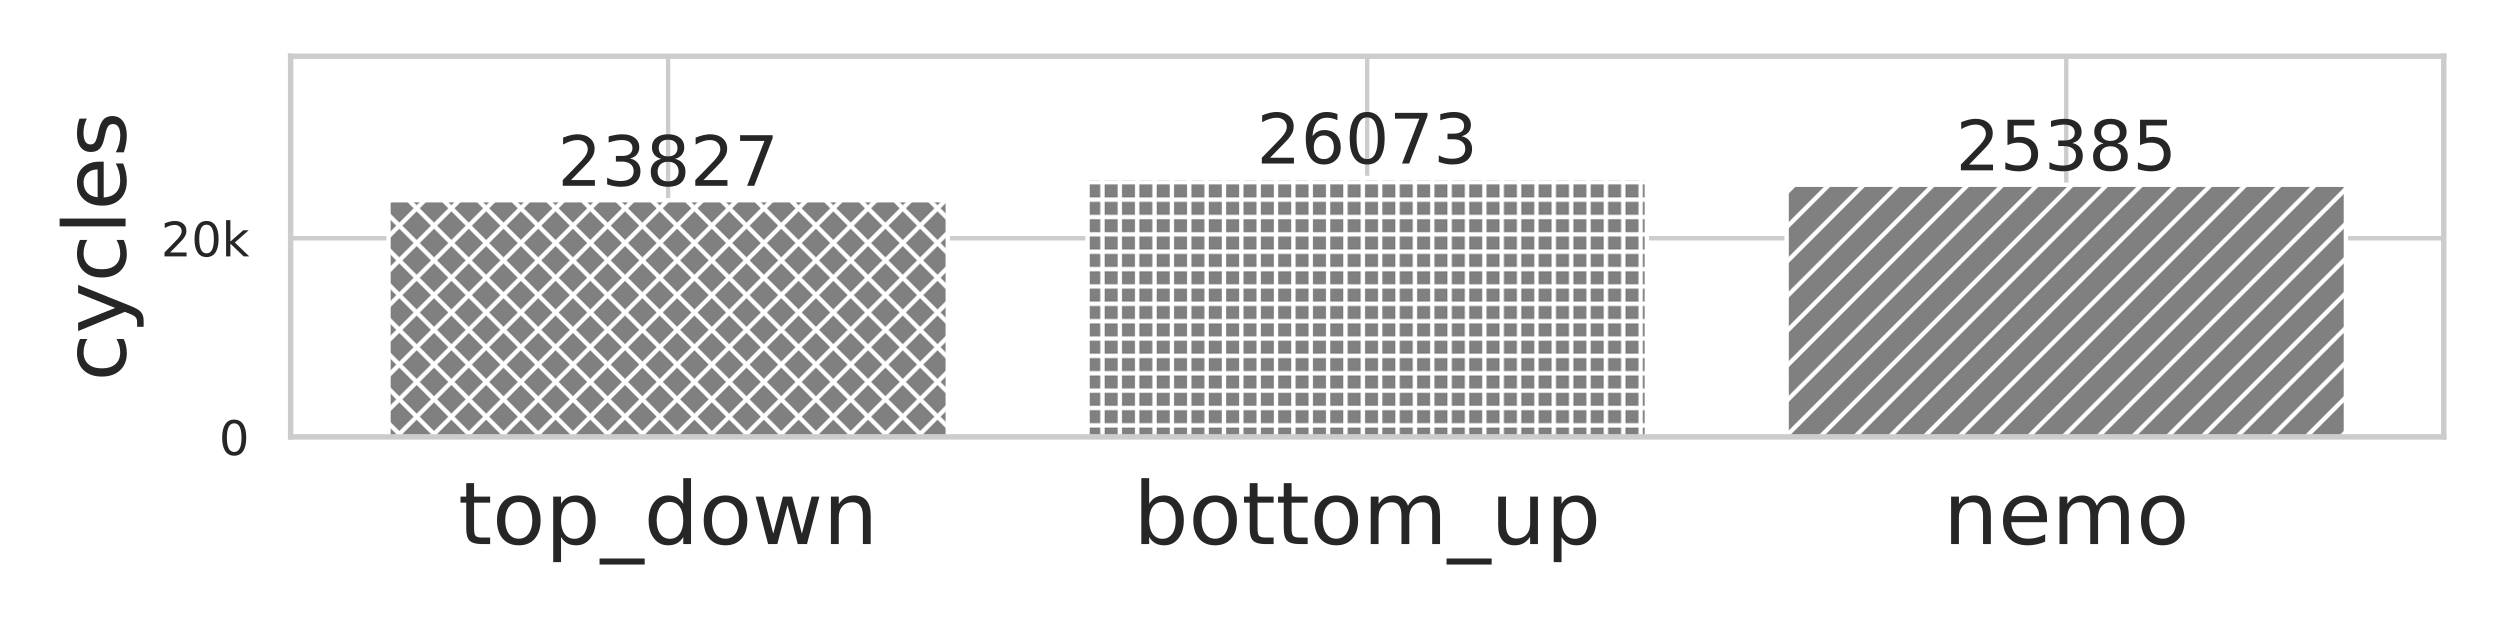
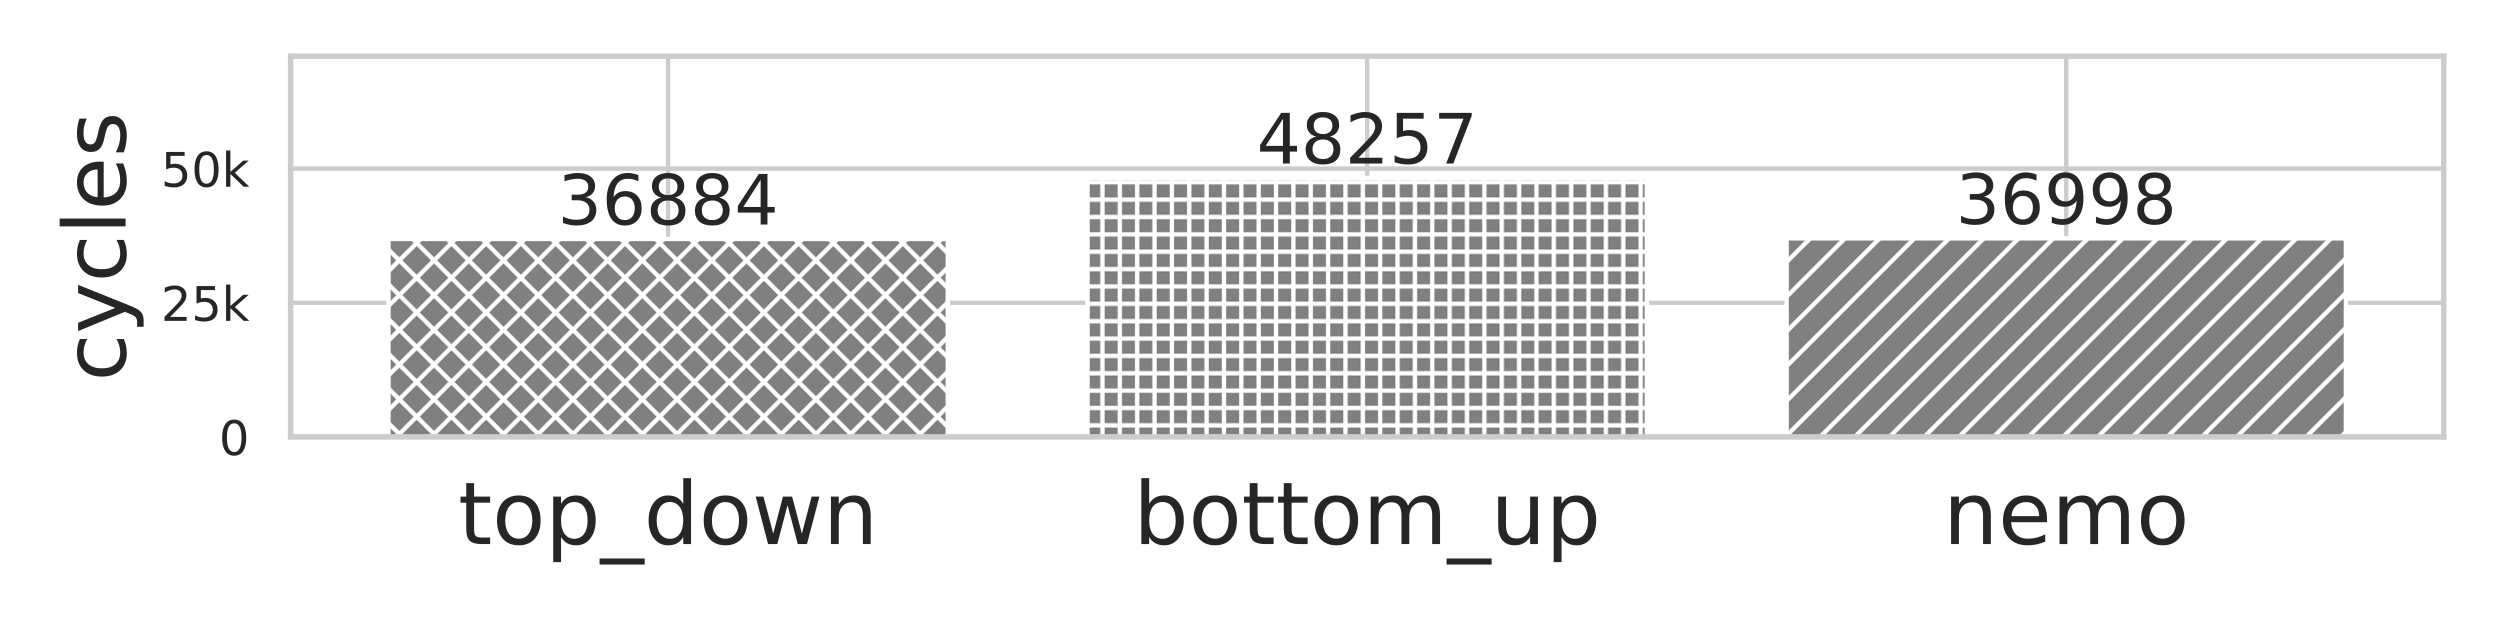
<svg xmlns="http://www.w3.org/2000/svg" xmlns:xlink="http://www.w3.org/1999/xlink" width="576pt" height="144pt" viewBox="0 0 576 144" version="1.1">
  <defs>
    <style type="text/css">*{stroke-linejoin: round; stroke-linecap: butt}</style>
  </defs>
  <g id="figure_1">
    <g id="patch_1">
      <path d="M 0 144  L 576 144  L 576 0  L 0 0  z " style="fill: #ffffff" />
    </g>
    <g id="axes_1">
      <g id="patch_2">
        <path d="M 66.96 100.66  L 563.04 100.66  L 563.04 12.96  L 66.96 12.96  z " style="fill: #ffffff" />
      </g>
      <g id="matplotlib.axis_1">
        <g id="xtick_1">
          <g id="line2d_1">
-             <path d="M 153.935 100.66  L 153.935 12.96  " clip-path="url(#p0e2b6be1b2)" style="fill: none; stroke: #cccccc; stroke-linecap: round" />
+             <path d="M 153.935 100.66  L 153.935 12.96  " clip-path="url(#pb018ac864b)" style="fill: none; stroke: #cccccc; stroke-linecap: round" />
          </g>
          <g id="text_1">
            <g style="fill: #262626" transform="translate(105.5648 125.3569) scale(0.2 -0.2)">
              <defs>
                <path id="DejaVuSans-74" d="M 1172 4494  L 1172 3500  L 2356 3500  L 2356 3053  L 1172 3053  L 1172 1153  Q 1172 725 1289 603  Q 1406 481 1766 481  L 2356 481  L 2356 0  L 1766 0  Q 1100 0 847 248  Q 594 497 594 1153  L 594 3053  L 172 3053  L 172 3500  L 594 3500  L 594 4494  L 1172 4494  z " transform="scale(0.015625)" />
                <path id="DejaVuSans-6f" d="M 1959 3097  Q 1497 3097 1228 2736  Q 959 2375 959 1747  Q 959 1119 1226 758  Q 1494 397 1959 397  Q 2419 397 2687 759  Q 2956 1122 2956 1747  Q 2956 2369 2687 2733  Q 2419 3097 1959 3097  z M 1959 3584  Q 2709 3584 3137 3096  Q 3566 2609 3566 1747  Q 3566 888 3137 398  Q 2709 -91 1959 -91  Q 1206 -91 779 398  Q 353 888 353 1747  Q 353 2609 779 3096  Q 1206 3584 1959 3584  z " transform="scale(0.015625)" />
                <path id="DejaVuSans-70" d="M 1159 525  L 1159 -1331  L 581 -1331  L 581 3500  L 1159 3500  L 1159 2969  Q 1341 3281 1617 3432  Q 1894 3584 2278 3584  Q 2916 3584 3314 3078  Q 3713 2572 3713 1747  Q 3713 922 3314 415  Q 2916 -91 2278 -91  Q 1894 -91 1617 61  Q 1341 213 1159 525  z M 3116 1747  Q 3116 2381 2855 2742  Q 2594 3103 2138 3103  Q 1681 3103 1420 2742  Q 1159 2381 1159 1747  Q 1159 1113 1420 752  Q 1681 391 2138 391  Q 2594 391 2855 752  Q 3116 1113 3116 1747  z " transform="scale(0.015625)" />
                <path id="DejaVuSans-5f" d="M 3263 -1063  L 3263 -1509  L -63 -1509  L -63 -1063  L 3263 -1063  z " transform="scale(0.015625)" />
                <path id="DejaVuSans-64" d="M 2906 2969  L 2906 4863  L 3481 4863  L 3481 0  L 2906 0  L 2906 525  Q 2725 213 2448 61  Q 2172 -91 1784 -91  Q 1150 -91 751 415  Q 353 922 353 1747  Q 353 2572 751 3078  Q 1150 3584 1784 3584  Q 2172 3584 2448 3432  Q 2725 3281 2906 2969  z M 947 1747  Q 947 1113 1208 752  Q 1469 391 1925 391  Q 2381 391 2643 752  Q 2906 1113 2906 1747  Q 2906 2381 2643 2742  Q 2381 3103 1925 3103  Q 1469 3103 1208 2742  Q 947 2381 947 1747  z " transform="scale(0.015625)" />
                <path id="DejaVuSans-77" d="M 269 3500  L 844 3500  L 1563 769  L 2278 3500  L 2956 3500  L 3675 769  L 4391 3500  L 4966 3500  L 4050 0  L 3372 0  L 2619 2869  L 1863 0  L 1184 0  L 269 3500  z " transform="scale(0.015625)" />
                <path id="DejaVuSans-6e" d="M 3513 2113  L 3513 0  L 2938 0  L 2938 2094  Q 2938 2591 2744 2837  Q 2550 3084 2163 3084  Q 1697 3084 1428 2787  Q 1159 2491 1159 1978  L 1159 0  L 581 0  L 581 3500  L 1159 3500  L 1159 2956  Q 1366 3272 1645 3428  Q 1925 3584 2291 3584  Q 2894 3584 3203 3211  Q 3513 2838 3513 2113  z " transform="scale(0.015625)" />
              </defs>
              <use xlink:href="#DejaVuSans-74" />
              <use xlink:href="#DejaVuSans-6f" x="39.209" />
              <use xlink:href="#DejaVuSans-70" x="100.391" />
              <use xlink:href="#DejaVuSans-5f" x="163.867" />
              <use xlink:href="#DejaVuSans-64" x="213.867" />
              <use xlink:href="#DejaVuSans-6f" x="277.344" />
              <use xlink:href="#DejaVuSans-77" x="338.525" />
              <use xlink:href="#DejaVuSans-6e" x="420.312" />
            </g>
          </g>
        </g>
        <g id="xtick_2">
          <g id="line2d_2">
-             <path d="M 315 100.66  L 315 12.96  " clip-path="url(#p0e2b6be1b2)" style="fill: none; stroke: #cccccc; stroke-linecap: round" />
+             <path d="M 315 100.66  L 315 12.96  " clip-path="url(#pb018ac864b)" style="fill: none; stroke: #cccccc; stroke-linecap: round" />
          </g>
          <g id="text_2">
            <g style="fill: #262626" transform="translate(261.1469 125.3569) scale(0.2 -0.2)">
              <defs>
                <path id="DejaVuSans-62" d="M 3116 1747  Q 3116 2381 2855 2742  Q 2594 3103 2138 3103  Q 1681 3103 1420 2742  Q 1159 2381 1159 1747  Q 1159 1113 1420 752  Q 1681 391 2138 391  Q 2594 391 2855 752  Q 3116 1113 3116 1747  z M 1159 2969  Q 1341 3281 1617 3432  Q 1894 3584 2278 3584  Q 2916 3584 3314 3078  Q 3713 2572 3713 1747  Q 3713 922 3314 415  Q 2916 -91 2278 -91  Q 1894 -91 1617 61  Q 1341 213 1159 525  L 1159 0  L 581 0  L 581 4863  L 1159 4863  L 1159 2969  z " transform="scale(0.015625)" />
                <path id="DejaVuSans-6d" d="M 3328 2828  Q 3544 3216 3844 3400  Q 4144 3584 4550 3584  Q 5097 3584 5394 3201  Q 5691 2819 5691 2113  L 5691 0  L 5113 0  L 5113 2094  Q 5113 2597 4934 2840  Q 4756 3084 4391 3084  Q 3944 3084 3684 2787  Q 3425 2491 3425 1978  L 3425 0  L 2847 0  L 2847 2094  Q 2847 2600 2669 2842  Q 2491 3084 2119 3084  Q 1678 3084 1418 2786  Q 1159 2488 1159 1978  L 1159 0  L 581 0  L 581 3500  L 1159 3500  L 1159 2956  Q 1356 3278 1631 3431  Q 1906 3584 2284 3584  Q 2666 3584 2933 3390  Q 3200 3197 3328 2828  z " transform="scale(0.015625)" />
                <path id="DejaVuSans-75" d="M 544 1381  L 544 3500  L 1119 3500  L 1119 1403  Q 1119 906 1312 657  Q 1506 409 1894 409  Q 2359 409 2629 706  Q 2900 1003 2900 1516  L 2900 3500  L 3475 3500  L 3475 0  L 2900 0  L 2900 538  Q 2691 219 2414 64  Q 2138 -91 1772 -91  Q 1169 -91 856 284  Q 544 659 544 1381  z M 1991 3584  L 1991 3584  z " transform="scale(0.015625)" />
              </defs>
              <use xlink:href="#DejaVuSans-62" />
              <use xlink:href="#DejaVuSans-6f" x="63.477" />
              <use xlink:href="#DejaVuSans-74" x="124.658" />
              <use xlink:href="#DejaVuSans-74" x="163.867" />
              <use xlink:href="#DejaVuSans-6f" x="203.076" />
              <use xlink:href="#DejaVuSans-6d" x="264.258" />
              <use xlink:href="#DejaVuSans-5f" x="361.67" />
              <use xlink:href="#DejaVuSans-75" x="411.67" />
              <use xlink:href="#DejaVuSans-70" x="475.049" />
            </g>
          </g>
        </g>
        <g id="xtick_3">
          <g id="line2d_3">
-             <path d="M 476.065 100.66  L 476.065 12.96  " clip-path="url(#p0e2b6be1b2)" style="fill: none; stroke: #cccccc; stroke-linecap: round" />
+             <path d="M 476.065 100.66  L 476.065 12.96  " clip-path="url(#pb018ac864b)" style="fill: none; stroke: #cccccc; stroke-linecap: round" />
          </g>
          <g id="text_3">
            <g style="fill: #262626" transform="translate(447.7149 125.3569) scale(0.2 -0.2)">
              <defs>
                <path id="DejaVuSans-65" d="M 3597 1894  L 3597 1613  L 953 1613  Q 991 1019 1311 708  Q 1631 397 2203 397  Q 2534 397 2845 478  Q 3156 559 3463 722  L 3463 178  Q 3153 47 2828 -22  Q 2503 -91 2169 -91  Q 1331 -91 842 396  Q 353 884 353 1716  Q 353 2575 817 3079  Q 1281 3584 2069 3584  Q 2775 3584 3186 3129  Q 3597 2675 3597 1894  z M 3022 2063  Q 3016 2534 2758 2815  Q 2500 3097 2075 3097  Q 1594 3097 1305 2825  Q 1016 2553 972 2059  L 3022 2063  z " transform="scale(0.015625)" />
              </defs>
              <use xlink:href="#DejaVuSans-6e" />
              <use xlink:href="#DejaVuSans-65" x="63.379" />
              <use xlink:href="#DejaVuSans-6d" x="124.902" />
              <use xlink:href="#DejaVuSans-6f" x="222.314" />
            </g>
          </g>
        </g>
      </g>
      <g id="matplotlib.axis_2">
        <g id="ytick_1">
          <g id="line2d_4">
-             <path d="M 66.96 100.66  L 563.04 100.66  " clip-path="url(#p0e2b6be1b2)" style="fill: none; stroke: #cccccc; stroke-linecap: round" />
+             <path d="M 66.96 100.66  L 563.04 100.66  " clip-path="url(#pb018ac864b)" style="fill: none; stroke: #cccccc; stroke-linecap: round" />
          </g>
          <g id="text_4">
            <g style="fill: #262626" transform="translate(50.46125 104.8391) scale(0.11 -0.11)">
              <defs>
                <path id="DejaVuSans-30" d="M 2034 4250  Q 1547 4250 1301 3770  Q 1056 3291 1056 2328  Q 1056 1369 1301 889  Q 1547 409 2034 409  Q 2525 409 2770 889  Q 3016 1369 3016 2328  Q 3016 3291 2770 3770  Q 2525 4250 2034 4250  z M 2034 4750  Q 2819 4750 3233 4129  Q 3647 3509 3647 2328  Q 3647 1150 3233 529  Q 2819 -91 2034 -91  Q 1250 -91 836 529  Q 422 1150 422 2328  Q 422 3509 836 4129  Q 1250 4750 2034 4750  z " transform="scale(0.015625)" />
              </defs>
              <use xlink:href="#DejaVuSans-30" />
            </g>
          </g>
        </g>
        <g id="ytick_2">
          <g id="line2d_5">
-             <path d="M 66.96 54.896  L 563.04 54.896  " clip-path="url(#p0e2b6be1b2)" style="fill: none; stroke: #cccccc; stroke-linecap: round" />
+             <path d="M 66.96 69.753  L 563.04 69.753  " clip-path="url(#pb018ac864b)" style="fill: none; stroke: #cccccc; stroke-linecap: round" />
          </g>
          <g id="text_5">
-             <g style="fill: #262626" transform="translate(37.09281 59.07499) scale(0.11 -0.11)">
+             <g style="fill: #262626" transform="translate(37.09281 73.93194) scale(0.11 -0.11)">
              <defs>
                <path id="DejaVuSans-32" d="M 1228 531  L 3431 531  L 3431 0  L 469 0  L 469 531  Q 828 903 1448 1529  Q 2069 2156 2228 2338  Q 2531 2678 2651 2914  Q 2772 3150 2772 3378  Q 2772 3750 2511 3984  Q 2250 4219 1831 4219  Q 1534 4219 1204 4116  Q 875 4013 500 3803  L 500 4441  Q 881 4594 1212 4672  Q 1544 4750 1819 4750  Q 2544 4750 2975 4387  Q 3406 4025 3406 3419  Q 3406 3131 3298 2873  Q 3191 2616 2906 2266  Q 2828 2175 2409 1742  Q 1991 1309 1228 531  z " transform="scale(0.015625)" />
+                 <path id="DejaVuSans-35" d="M 691 4666  L 3169 4666  L 3169 4134  L 1269 4134  L 1269 2991  Q 1406 3038 1543 3061  Q 1681 3084 1819 3084  Q 2600 3084 3056 2656  Q 3513 2228 3513 1497  Q 3513 744 3044 326  Q 2575 -91 1722 -91  Q 1428 -91 1123 -41  Q 819 9 494 109  L 494 744  Q 775 591 1075 516  Q 1375 441 1709 441  Q 2250 441 2565 725  Q 2881 1009 2881 1497  Q 2881 1984 2565 2268  Q 2250 2553 1709 2553  Q 1456 2553 1204 2497  Q 953 2441 691 2322  L 691 4666  z " transform="scale(0.015625)" />
                <path id="DejaVuSans-6b" d="M 581 4863  L 1159 4863  L 1159 1991  L 2875 3500  L 3609 3500  L 1753 1863  L 3688 0  L 2938 0  L 1159 1709  L 1159 0  L 581 0  L 581 4863  z " transform="scale(0.015625)" />
              </defs>
              <use xlink:href="#DejaVuSans-32" />
+               <use xlink:href="#DejaVuSans-35" x="63.623" />
+               <use xlink:href="#DejaVuSans-6b" x="127.246" />
+             </g>
+           </g>
+         </g>
+         <g id="ytick_3">
+           <g id="line2d_6">
+             <path d="M 66.96 38.846  L 563.04 38.846  " clip-path="url(#pb018ac864b)" style="fill: none; stroke: #cccccc; stroke-linecap: round" />
+           </g>
+           <g id="text_6">
+             <g style="fill: #262626" transform="translate(37.09281 43.02474) scale(0.11 -0.11)">
+               <use xlink:href="#DejaVuSans-35" />
              <use xlink:href="#DejaVuSans-30" x="63.623" />
              <use xlink:href="#DejaVuSans-6b" x="127.246" />
            </g>
          </g>
        </g>
-         <g id="text_6">
+         <g id="text_7">
          <g style="fill: #262626" transform="translate(28.93344 87.86625) rotate(-90) scale(0.2 -0.2)">
            <defs>
              <path id="DejaVuSans-63" d="M 3122 3366  L 3122 2828  Q 2878 2963 2633 3030  Q 2388 3097 2138 3097  Q 1578 3097 1268 2742  Q 959 2388 959 1747  Q 959 1106 1268 751  Q 1578 397 2138 397  Q 2388 397 2633 464  Q 2878 531 3122 666  L 3122 134  Q 2881 22 2623 -34  Q 2366 -91 2075 -91  Q 1284 -91 818 406  Q 353 903 353 1747  Q 353 2603 823 3093  Q 1294 3584 2113 3584  Q 2378 3584 2631 3529  Q 2884 3475 3122 3366  z " transform="scale(0.015625)" />
              <path id="DejaVuSans-79" d="M 2059 -325  Q 1816 -950 1584 -1140  Q 1353 -1331 966 -1331  L 506 -1331  L 506 -850  L 844 -850  Q 1081 -850 1212 -737  Q 1344 -625 1503 -206  L 1606 56  L 191 3500  L 800 3500  L 1894 763  L 2988 3500  L 3597 3500  L 2059 -325  z " transform="scale(0.015625)" />
              <path id="DejaVuSans-6c" d="M 603 4863  L 1178 4863  L 1178 0  L 603 0  L 603 4863  z " transform="scale(0.015625)" />
              <path id="DejaVuSans-73" d="M 2834 3397  L 2834 2853  Q 2591 2978 2328 3040  Q 2066 3103 1784 3103  Q 1356 3103 1142 2972  Q 928 2841 928 2578  Q 928 2378 1081 2264  Q 1234 2150 1697 2047  L 1894 2003  Q 2506 1872 2764 1633  Q 3022 1394 3022 966  Q 3022 478 2636 193  Q 2250 -91 1575 -91  Q 1294 -91 989 -36  Q 684 19 347 128  L 347 722  Q 666 556 975 473  Q 1284 391 1588 391  Q 1994 391 2212 530  Q 2431 669 2431 922  Q 2431 1156 2273 1281  Q 2116 1406 1581 1522  L 1381 1569  Q 847 1681 609 1914  Q 372 2147 372 2553  Q 372 3047 722 3315  Q 1072 3584 1716 3584  Q 2034 3584 2315 3537  Q 2597 3491 2834 3397  z " transform="scale(0.015625)" />
            </defs>
            <use xlink:href="#DejaVuSans-63" />
            <use xlink:href="#DejaVuSans-79" x="54.98" />
            <use xlink:href="#DejaVuSans-63" x="114.16" />
            <use xlink:href="#DejaVuSans-6c" x="169.141" />
            <use xlink:href="#DejaVuSans-65" x="196.924" />
            <use xlink:href="#DejaVuSans-73" x="258.447" />
          </g>
        </g>
      </g>
      <g id="patch_3">
-         <path d="M 89.509 100.66  L 218.361 100.66  L 218.361 46.139  L 89.509 46.139  z " clip-path="url(#p0e2b6be1b2)" style="fill: url(#h2a69c47c5d); stroke: #ffffff; stroke-linejoin: miter" />
+         <path d="M 89.509 100.66  L 218.361 100.66  L 218.361 55.061  L 89.509 55.061  z " clip-path="url(#pb018ac864b)" style="fill: url(#h715b841a85); stroke: #ffffff; stroke-linejoin: miter" />
      </g>
      <g id="patch_4">
-         <path d="M 250.574 100.66  L 379.426 100.66  L 379.426 41  L 250.574 41  z " clip-path="url(#p0e2b6be1b2)" style="fill: url(#he5a0619fa9); stroke: #ffffff; stroke-linejoin: miter" />
+         <path d="M 250.574 100.66  L 379.426 100.66  L 379.426 41  L 250.574 41  z " clip-path="url(#pb018ac864b)" style="fill: url(#h2ea7ba55f0); stroke: #ffffff; stroke-linejoin: miter" />
      </g>
      <g id="patch_5">
-         <path d="M 411.639 100.66  L 540.491 100.66  L 540.491 42.573  L 411.639 42.573  z " clip-path="url(#p0e2b6be1b2)" style="fill: url(#h516ec7a674); stroke: #ffffff; stroke-linejoin: miter" />
+         <path d="M 411.639 100.66  L 540.491 100.66  L 540.491 54.92  L 411.639 54.92  z " clip-path="url(#pb018ac864b)" style="fill: url(#h236c364961); stroke: #ffffff; stroke-linejoin: miter" />
      </g>
      <g id="patch_6">
        <path d="M 66.96 100.66  L 66.96 12.96  " style="fill: none; stroke: #cccccc; stroke-width: 1.25; stroke-linejoin: miter; stroke-linecap: square" />
      </g>
      <g id="patch_7">
        <path d="M 563.04 100.66  L 563.04 12.96  " style="fill: none; stroke: #cccccc; stroke-width: 1.25; stroke-linejoin: miter; stroke-linecap: square" />
      </g>
      <g id="patch_8">
        <path d="M 66.96 100.66  L 563.04 100.66  " style="fill: none; stroke: #cccccc; stroke-width: 1.25; stroke-linejoin: miter; stroke-linecap: square" />
      </g>
      <g id="patch_9">
        <path d="M 66.96 12.96  L 563.04 12.96  " style="fill: none; stroke: #cccccc; stroke-width: 1.25; stroke-linejoin: miter; stroke-linecap: square" />
      </g>
-       <g id="text_7">
-         <g style="fill: #262626" transform="translate(128.4851 42.81166) scale(0.16 -0.16)">
+       <g id="text_8">
+         <g style="fill: #262626" transform="translate(128.4851 51.73325) scale(0.16 -0.16)">
          <defs>
            <path id="DejaVuSans-33" d="M 2597 2516  Q 3050 2419 3304 2112  Q 3559 1806 3559 1356  Q 3559 666 3084 287  Q 2609 -91 1734 -91  Q 1441 -91 1130 -33  Q 819 25 488 141  L 488 750  Q 750 597 1062 519  Q 1375 441 1716 441  Q 2309 441 2620 675  Q 2931 909 2931 1356  Q 2931 1769 2642 2001  Q 2353 2234 1838 2234  L 1294 2234  L 1294 2753  L 1863 2753  Q 2328 2753 2575 2939  Q 2822 3125 2822 3475  Q 2822 3834 2567 4026  Q 2313 4219 1838 4219  Q 1578 4219 1281 4162  Q 984 4106 628 3988  L 628 4550  Q 988 4650 1302 4700  Q 1616 4750 1894 4750  Q 2613 4750 3031 4423  Q 3450 4097 3450 3541  Q 3450 3153 3228 2886  Q 3006 2619 2597 2516  z " transform="scale(0.015625)" />
+             <path id="DejaVuSans-36" d="M 2113 2584  Q 1688 2584 1439 2293  Q 1191 2003 1191 1497  Q 1191 994 1439 701  Q 1688 409 2113 409  Q 2538 409 2786 701  Q 3034 994 3034 1497  Q 3034 2003 2786 2293  Q 2538 2584 2113 2584  z M 3366 4563  L 3366 3988  Q 3128 4100 2886 4159  Q 2644 4219 2406 4219  Q 1781 4219 1451 3797  Q 1122 3375 1075 2522  Q 1259 2794 1537 2939  Q 1816 3084 2150 3084  Q 2853 3084 3261 2657  Q 3669 2231 3669 1497  Q 3669 778 3244 343  Q 2819 -91 2113 -91  Q 1303 -91 875 529  Q 447 1150 447 2328  Q 447 3434 972 4092  Q 1497 4750 2381 4750  Q 2619 4750 2861 4703  Q 3103 4656 3366 4563  z " transform="scale(0.015625)" />
            <path id="DejaVuSans-38" d="M 2034 2216  Q 1584 2216 1326 1975  Q 1069 1734 1069 1313  Q 1069 891 1326 650  Q 1584 409 2034 409  Q 2484 409 2743 651  Q 3003 894 3003 1313  Q 3003 1734 2745 1975  Q 2488 2216 2034 2216  z M 1403 2484  Q 997 2584 770 2862  Q 544 3141 544 3541  Q 544 4100 942 4425  Q 1341 4750 2034 4750  Q 2731 4750 3128 4425  Q 3525 4100 3525 3541  Q 3525 3141 3298 2862  Q 3072 2584 2669 2484  Q 3125 2378 3379 2068  Q 3634 1759 3634 1313  Q 3634 634 3220 271  Q 2806 -91 2034 -91  Q 1263 -91 848 271  Q 434 634 434 1313  Q 434 1759 690 2068  Q 947 2378 1403 2484  z M 1172 3481  Q 1172 3119 1398 2916  Q 1625 2713 2034 2713  Q 2441 2713 2670 2916  Q 2900 3119 2900 3481  Q 2900 3844 2670 4047  Q 2441 4250 2034 4250  Q 1625 4250 1398 4047  Q 1172 3844 1172 3481  z " transform="scale(0.015625)" />
+             <path id="DejaVuSans-34" d="M 2419 4116  L 825 1625  L 2419 1625  L 2419 4116  z M 2253 4666  L 3047 4666  L 3047 1625  L 3713 1625  L 3713 1100  L 3047 1100  L 3047 0  L 2419 0  L 2419 1100  L 313 1100  L 313 1709  L 2253 4666  z " transform="scale(0.015625)" />
+           </defs>
+           <use xlink:href="#DejaVuSans-33" />
+           <use xlink:href="#DejaVuSans-36" x="63.623" />
+           <use xlink:href="#DejaVuSans-38" x="127.246" />
+           <use xlink:href="#DejaVuSans-38" x="190.869" />
+           <use xlink:href="#DejaVuSans-34" x="254.492" />
+         </g>
+       </g>
+       <g id="text_9">
+         <g style="fill: #262626" transform="translate(289.55 37.67264) scale(0.16 -0.16)">
+           <defs>
            <path id="DejaVuSans-37" d="M 525 4666  L 3525 4666  L 3525 4397  L 1831 0  L 1172 0  L 2766 4134  L 525 4134  L 525 4666  z " transform="scale(0.015625)" />
          </defs>
-           <use xlink:href="#DejaVuSans-32" />
-           <use xlink:href="#DejaVuSans-33" x="63.623" />
-           <use xlink:href="#DejaVuSans-38" x="127.246" />
-           <use xlink:href="#DejaVuSans-32" x="190.869" />
+           <use xlink:href="#DejaVuSans-34" />
+           <use xlink:href="#DejaVuSans-38" x="63.623" />
+           <use xlink:href="#DejaVuSans-32" x="127.246" />
+           <use xlink:href="#DejaVuSans-35" x="190.869" />
          <use xlink:href="#DejaVuSans-37" x="254.492" />
        </g>
      </g>
-       <g id="text_8">
-         <g style="fill: #262626" transform="translate(289.55 37.67264) scale(0.16 -0.16)">
+       <g id="text_10">
+         <g style="fill: #262626" transform="translate(450.6149 51.59293) scale(0.16 -0.16)">
          <defs>
-             <path id="DejaVuSans-36" d="M 2113 2584  Q 1688 2584 1439 2293  Q 1191 2003 1191 1497  Q 1191 994 1439 701  Q 1688 409 2113 409  Q 2538 409 2786 701  Q 3034 994 3034 1497  Q 3034 2003 2786 2293  Q 2538 2584 2113 2584  z M 3366 4563  L 3366 3988  Q 3128 4100 2886 4159  Q 2644 4219 2406 4219  Q 1781 4219 1451 3797  Q 1122 3375 1075 2522  Q 1259 2794 1537 2939  Q 1816 3084 2150 3084  Q 2853 3084 3261 2657  Q 3669 2231 3669 1497  Q 3669 778 3244 343  Q 2819 -91 2113 -91  Q 1303 -91 875 529  Q 447 1150 447 2328  Q 447 3434 972 4092  Q 1497 4750 2381 4750  Q 2619 4750 2861 4703  Q 3103 4656 3366 4563  z " transform="scale(0.015625)" />
+             <path id="DejaVuSans-39" d="M 703 97  L 703 672  Q 941 559 1184 500  Q 1428 441 1663 441  Q 2288 441 2617 861  Q 2947 1281 2994 2138  Q 2813 1869 2534 1725  Q 2256 1581 1919 1581  Q 1219 1581 811 2004  Q 403 2428 403 3163  Q 403 3881 828 4315  Q 1253 4750 1959 4750  Q 2769 4750 3195 4129  Q 3622 3509 3622 2328  Q 3622 1225 3098 567  Q 2575 -91 1691 -91  Q 1453 -91 1209 -44  Q 966 3 703 97  z M 1959 2075  Q 2384 2075 2632 2365  Q 2881 2656 2881 3163  Q 2881 3666 2632 3958  Q 2384 4250 1959 4250  Q 1534 4250 1286 3958  Q 1038 3666 1038 3163  Q 1038 2656 1286 2365  Q 1534 2075 1959 2075  z " transform="scale(0.015625)" />
          </defs>
-           <use xlink:href="#DejaVuSans-32" />
+           <use xlink:href="#DejaVuSans-33" />
          <use xlink:href="#DejaVuSans-36" x="63.623" />
-           <use xlink:href="#DejaVuSans-30" x="127.246" />
-           <use xlink:href="#DejaVuSans-37" x="190.869" />
-           <use xlink:href="#DejaVuSans-33" x="254.492" />
-         </g>
-       </g>
-       <g id="text_9">
-         <g style="fill: #262626" transform="translate(450.6149 39.24578) scale(0.16 -0.16)">
-           <defs>
-             <path id="DejaVuSans-35" d="M 691 4666  L 3169 4666  L 3169 4134  L 1269 4134  L 1269 2991  Q 1406 3038 1543 3061  Q 1681 3084 1819 3084  Q 2600 3084 3056 2656  Q 3513 2228 3513 1497  Q 3513 744 3044 326  Q 2575 -91 1722 -91  Q 1428 -91 1123 -41  Q 819 9 494 109  L 494 744  Q 775 591 1075 516  Q 1375 441 1709 441  Q 2250 441 2565 725  Q 2881 1009 2881 1497  Q 2881 1984 2565 2268  Q 2250 2553 1709 2553  Q 1456 2553 1204 2497  Q 953 2441 691 2322  L 691 4666  z " transform="scale(0.015625)" />
-           </defs>
-           <use xlink:href="#DejaVuSans-32" />
-           <use xlink:href="#DejaVuSans-35" x="63.623" />
-           <use xlink:href="#DejaVuSans-33" x="127.246" />
-           <use xlink:href="#DejaVuSans-38" x="190.869" />
-           <use xlink:href="#DejaVuSans-35" x="254.492" />
+           <use xlink:href="#DejaVuSans-39" x="127.246" />
+           <use xlink:href="#DejaVuSans-39" x="190.869" />
+           <use xlink:href="#DejaVuSans-38" x="254.492" />
        </g>
      </g>
    </g>
  </g>
  <defs>
-     <clipPath id="p0e2b6be1b2">
+     <clipPath id="pb018ac864b">
      <rect x="66.96" y="12.96" width="496.08" height="87.7" />
    </clipPath>
  </defs>
  <defs>
-     <pattern id="h2a69c47c5d" patternUnits="userSpaceOnUse" x="0" y="0" width="72" height="72">
+     <pattern id="h715b841a85" patternUnits="userSpaceOnUse" x="0" y="0" width="72" height="72">
      <rect x="0" y="0" width="73" height="73" fill="#808080" />
      <path d="M -36 36  L 36 -36  M -32 40  L 40 -32  M -28 44  L 44 -28  M -24 48  L 48 -24  M -20 52  L 52 -20  M -16 56  L 56 -16  M -12 60  L 60 -12  M -8 64  L 64 -8  M -4 68  L 68 -4  M 0 72  L 72 0  M 4 76  L 76 4  M 8 80  L 80 8  M 12 84  L 84 12  M 16 88  L 88 16  M 20 92  L 92 20  M 24 96  L 96 24  M 28 100  L 100 28  M 32 104  L 104 32  M 36 108  L 108 36  M -36 36  L 36 108  M -32 32  L 40 104  M -28 28  L 44 100  M -24 24  L 48 96  M -20 20  L 52 92  M -16 16  L 56 88  M -12 12  L 60 84  M -8 8  L 64 80  M -4 4  L 68 76  M 0 0  L 72 72  M 4 -4  L 76 68  M 8 -8  L 80 64  M 12 -12  L 84 60  M 16 -16  L 88 56  M 20 -20  L 92 52  M 24 -24  L 96 48  M 28 -28  L 100 44  M 32 -32  L 104 40  M 36 -36  L 108 36  " style="fill: #ffffff; stroke: #ffffff; stroke-width: 1.0; stroke-linecap: butt; stroke-linejoin: miter" />
    </pattern>
-     <pattern id="he5a0619fa9" patternUnits="userSpaceOnUse" x="0" y="0" width="72" height="72">
+     <pattern id="h2ea7ba55f0" patternUnits="userSpaceOnUse" x="0" y="0" width="72" height="72">
      <rect x="0" y="0" width="73" height="73" fill="#808080" />
      <path d="M 0 70  L 72 70  M 0 66  L 72 66  M 0 62  L 72 62  M 0 58  L 72 58  M 0 54  L 72 54  M 0 50  L 72 50  M 0 46  L 72 46  M 0 42  L 72 42  M 0 38  L 72 38  M 0 34  L 72 34  M 0 30  L 72 30  M 0 26  L 72 26  M 0 22  L 72 22  M 0 18  L 72 18  M 0 14  L 72 14  M 0 10  L 72 10  M 0 6  L 72 6  M 0 2  L 72 2  M 2 72  L 2 0  M 6 72  L 6 0  M 10 72  L 10 0  M 14 72  L 14 0  M 18 72  L 18 0  M 22 72  L 22 0  M 26 72  L 26 0  M 30 72  L 30 0  M 34 72  L 34 0  M 38 72  L 38 0  M 42 72  L 42 0  M 46 72  L 46 0  M 50 72  L 50 0  M 54 72  L 54 0  M 58 72  L 58 0  M 62 72  L 62 0  M 66 72  L 66 0  M 70 72  L 70 0  " style="fill: #ffffff; stroke: #ffffff; stroke-width: 1.0; stroke-linecap: butt; stroke-linejoin: miter" />
    </pattern>
-     <pattern id="h516ec7a674" patternUnits="userSpaceOnUse" x="0" y="0" width="72" height="72">
+     <pattern id="h236c364961" patternUnits="userSpaceOnUse" x="0" y="0" width="72" height="72">
      <rect x="0" y="0" width="73" height="73" fill="#808080" />
      <path d="M -36 36  L 36 -36  M -32 40  L 40 -32  M -28 44  L 44 -28  M -24 48  L 48 -24  M -20 52  L 52 -20  M -16 56  L 56 -16  M -12 60  L 60 -12  M -8 64  L 64 -8  M -4 68  L 68 -4  M 0 72  L 72 0  M 4 76  L 76 4  M 8 80  L 80 8  M 12 84  L 84 12  M 16 88  L 88 16  M 20 92  L 92 20  M 24 96  L 96 24  M 28 100  L 100 28  M 32 104  L 104 32  M 36 108  L 108 36  " style="fill: #ffffff; stroke: #ffffff; stroke-width: 1.0; stroke-linecap: butt; stroke-linejoin: miter" />
    </pattern>
  </defs>
</svg>
